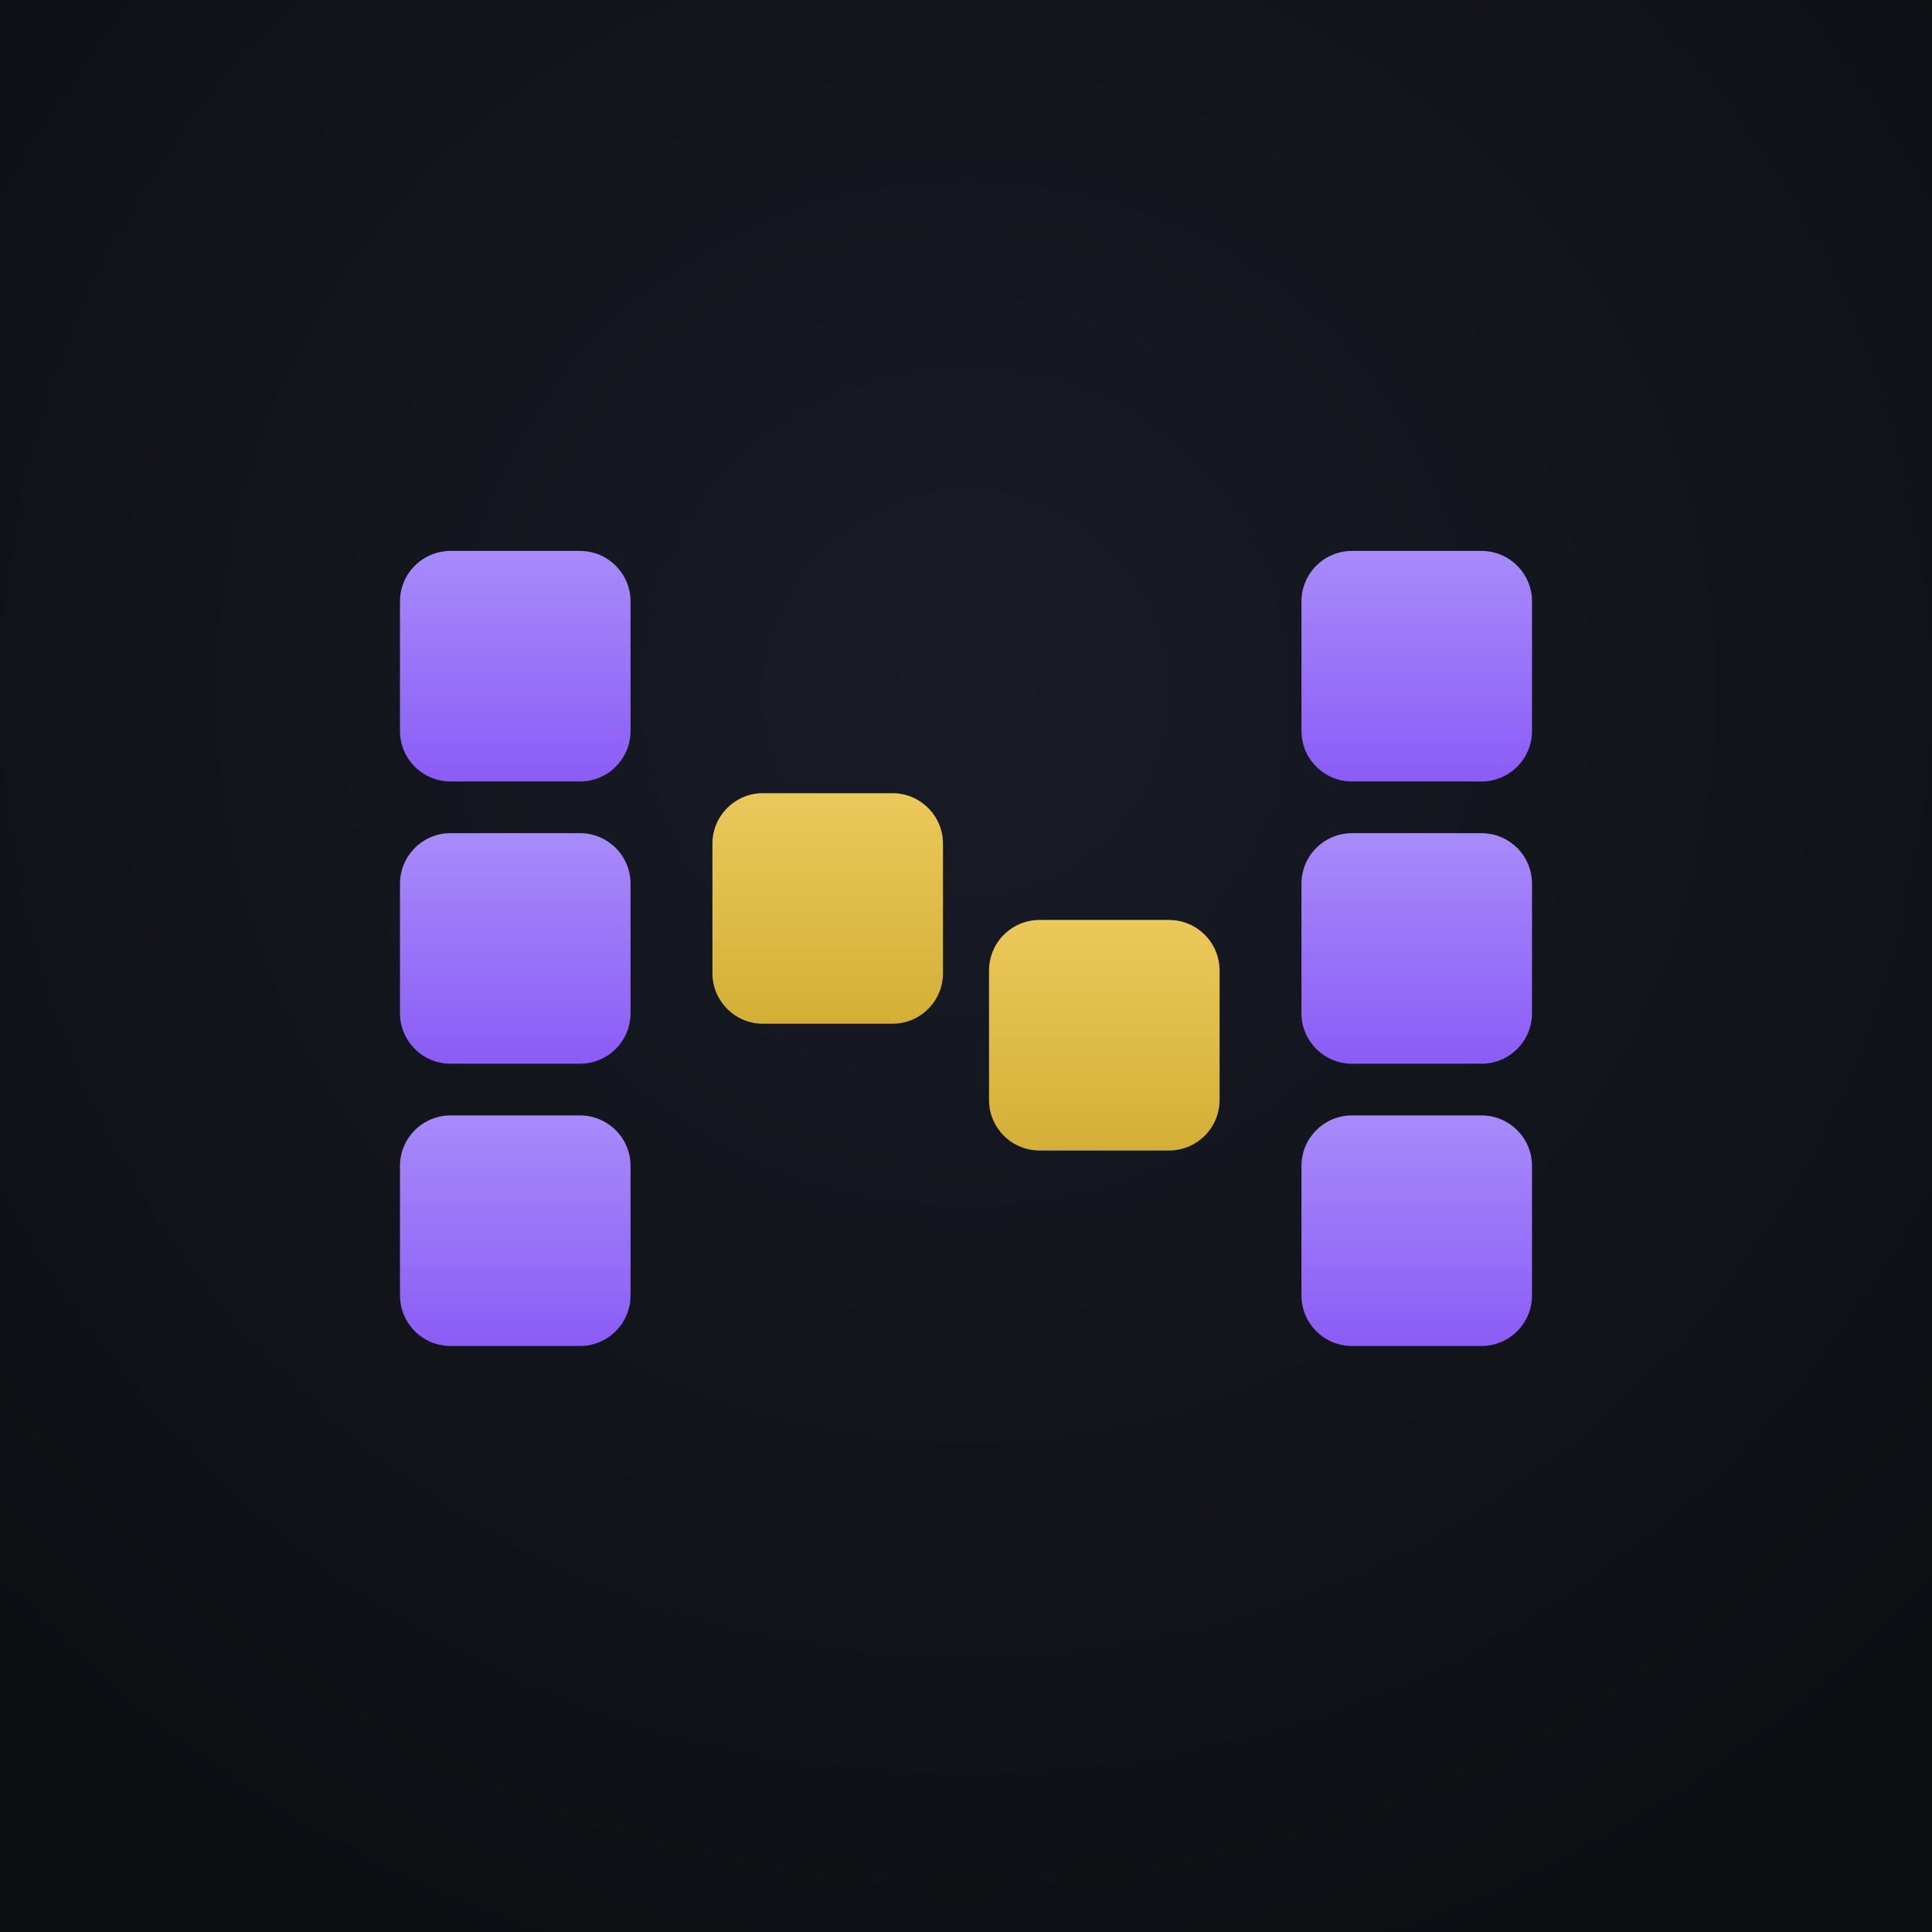
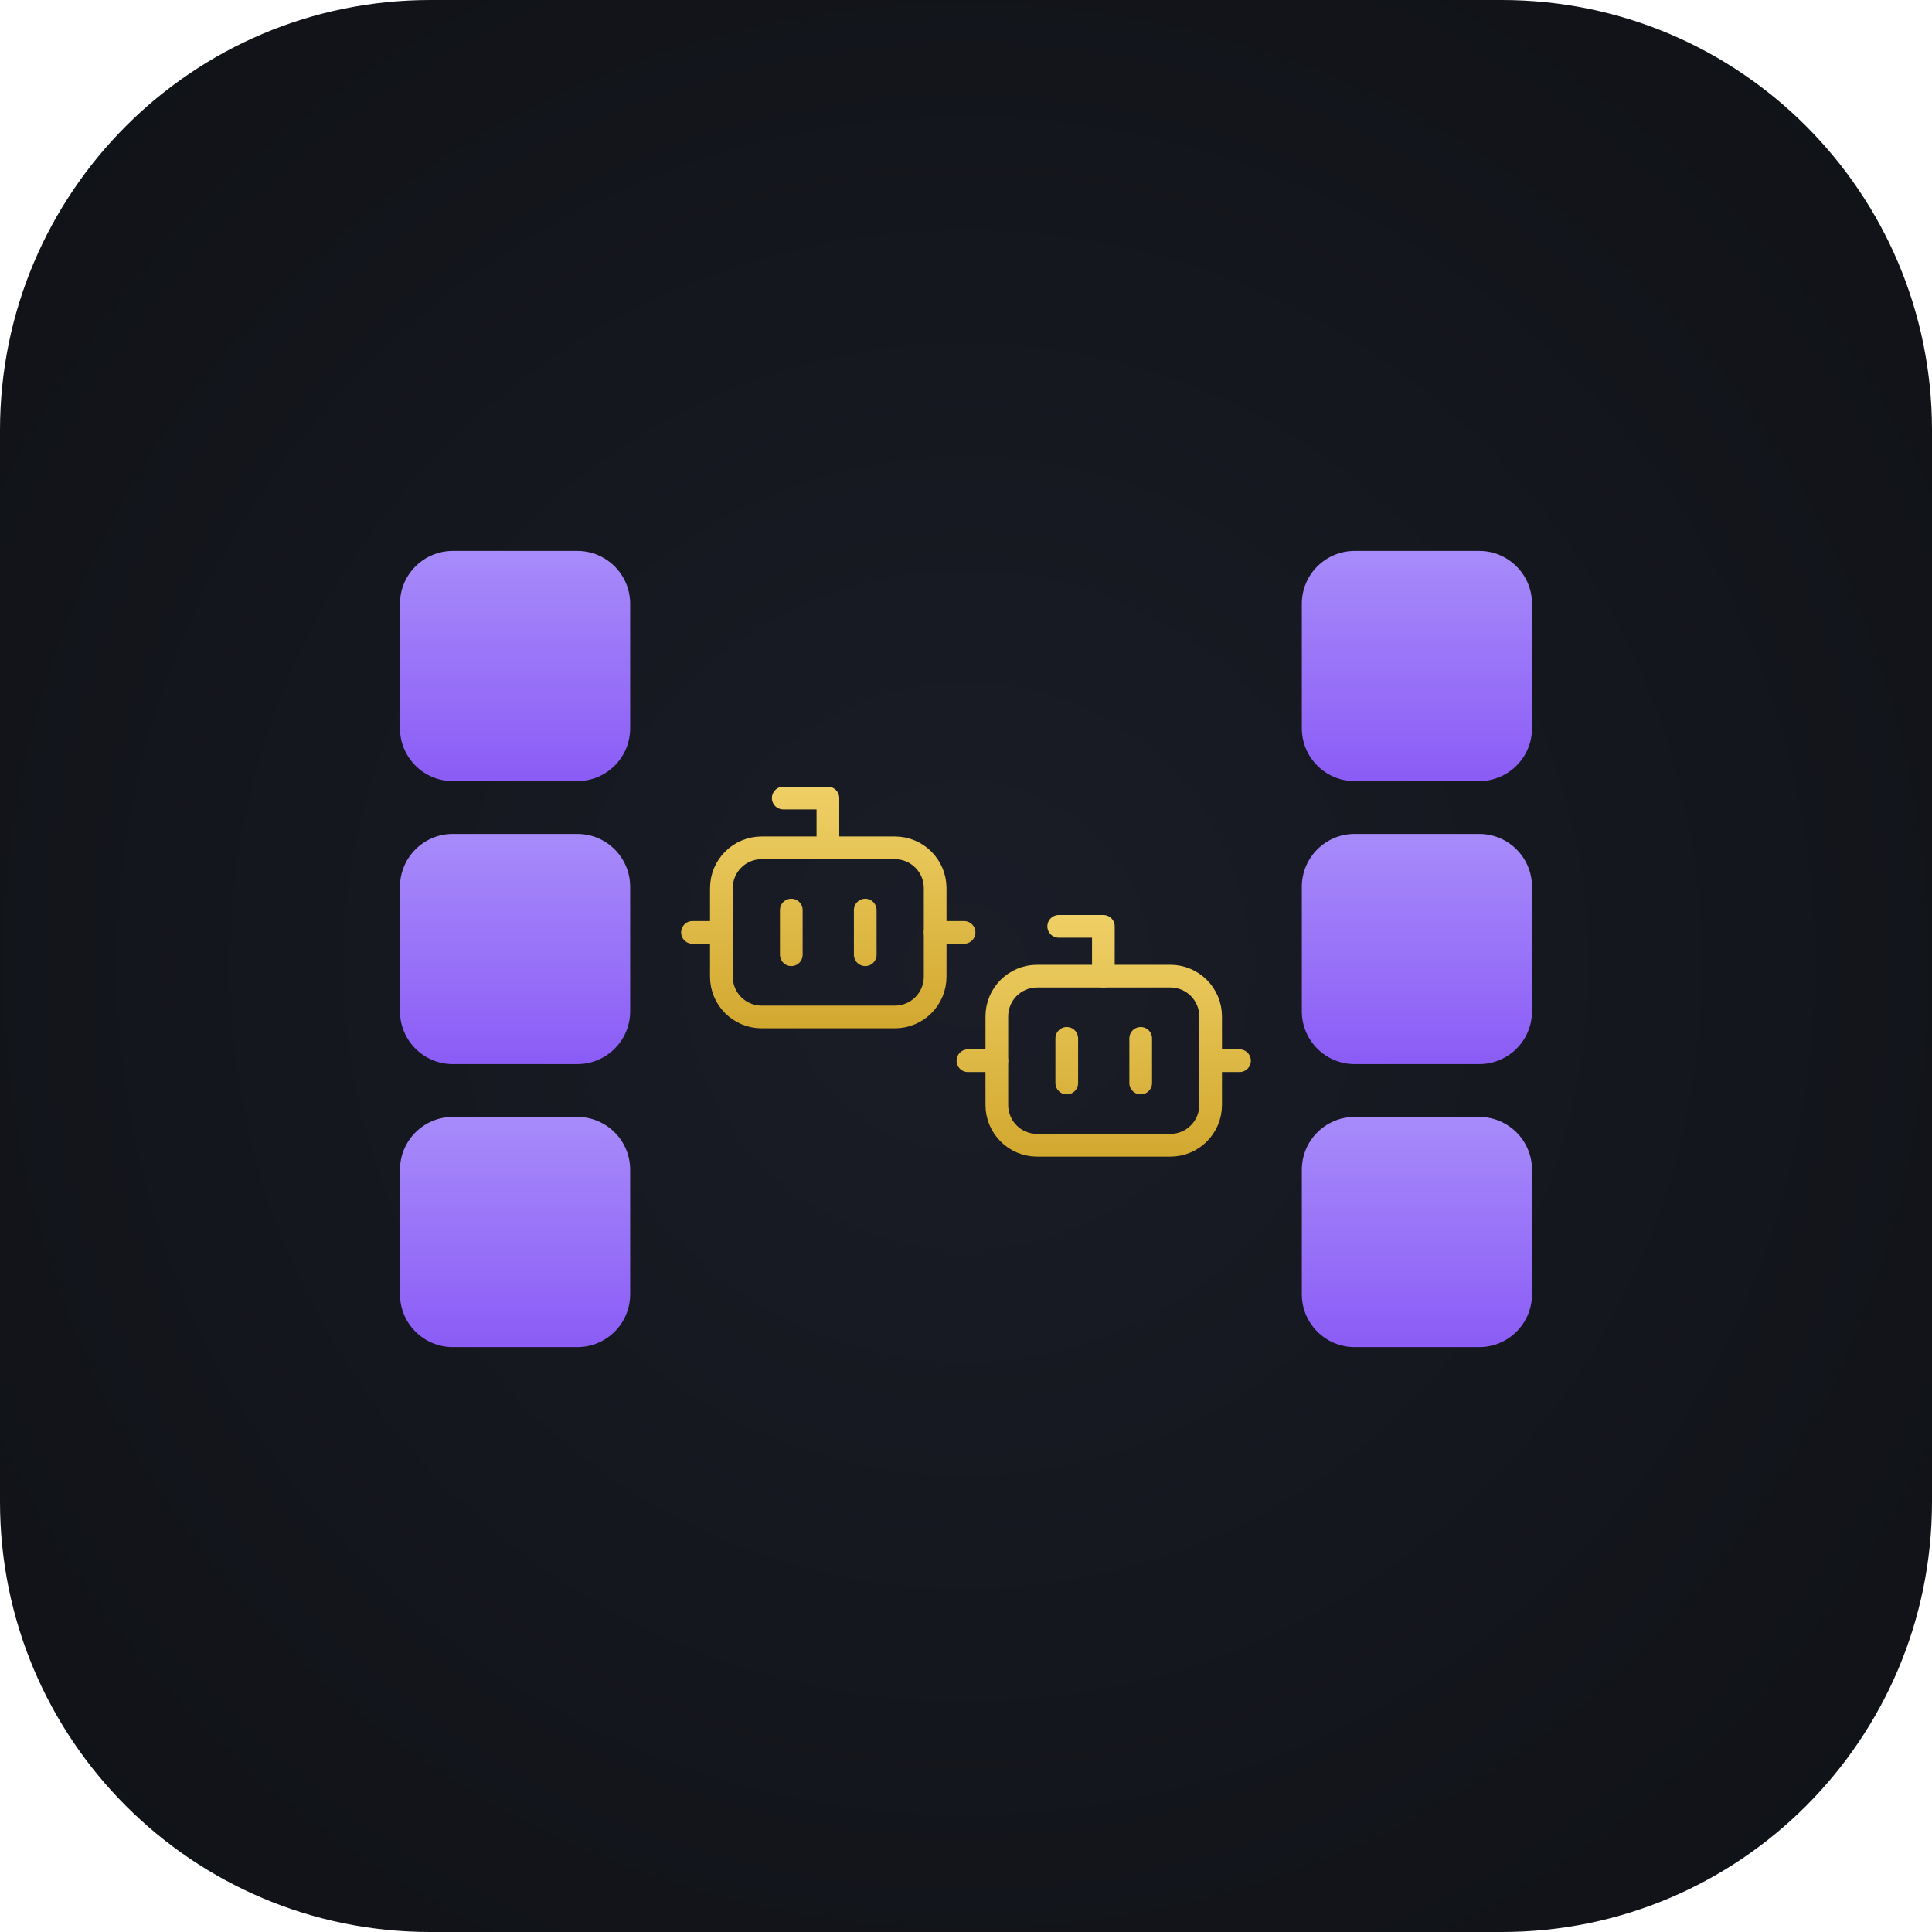
- <svg xmlns="http://www.w3.org/2000/svg" viewBox="0 0 512 512" width="512" height="512">
+ <svg xmlns="http://www.w3.org/2000/svg" viewBox="0 0 512 512" width="180" height="180">
  <defs>
-     <linearGradient id="gV" x1="0" y1="0" x2="0" y2="1">
+     <linearGradient id="gold" gradientUnits="userSpaceOnUse" x1="0" y1="47" x2="0" y2="707">
+       <stop offset="0%" stop-color="#EFD066" />
+       <stop offset="100%" stop-color="#D2A82F" />
+     </linearGradient>
+     <linearGradient id="violet" x1="0" y1="0" x2="0" y2="1">
      <stop offset="0%" stop-color="#A78BFA" />
      <stop offset="100%" stop-color="#8B5CF6" />
    </linearGradient>
-     <linearGradient id="gG" x1="0" y1="0" x2="0" y2="1">
-       <stop offset="0%" stop-color="#EBC85A" />
-       <stop offset="100%" stop-color="#D4AF37" />
-     </linearGradient>
-     <radialGradient id="bgG" cx="50%" cy="36%" r="70%">
-       <stop offset="0%" stop-color="#181B26" />
-       <stop offset="100%" stop-color="#0E0F13" />
+     <radialGradient id="bg" cx="256" cy="256" r="360" gradientUnits="userSpaceOnUse">
+       <stop offset="0%" stop-color="#1A1D27" />
+       <stop offset="100%" stop-color="#0F1115" />
    </radialGradient>
  </defs>
-   <rect width="512" height="512" fill="url(#bgG)" />
-   <rect x="106.0" y="146.0" width="61.1" height="61.1" rx="13.4" fill="url(#gV)" />
-   <rect x="106.0" y="220.8" width="61.1" height="61.1" rx="13.4" fill="url(#gV)" />
-   <rect x="106.0" y="295.6" width="61.1" height="61.1" rx="13.4" fill="url(#gV)" />
-   <rect x="344.9" y="146.0" width="61.1" height="61.1" rx="13.4" fill="url(#gV)" />
-   <rect x="344.9" y="220.8" width="61.1" height="61.1" rx="13.4" fill="url(#gV)" />
-   <rect x="344.9" y="295.6" width="61.1" height="61.1" rx="13.4" fill="url(#gV)" />
-   <rect x="188.8" y="210.2" width="61.1" height="61.1" rx="13.4" fill="url(#gG)" />
-   <rect x="262.1" y="243.8" width="61.1" height="61.1" rx="13.4" fill="url(#gG)" />
+   <rect width="512" height="512" rx="114" fill="url(#bg)" />
+   <rect x="106" y="146" width="61" height="61" rx="14" fill="url(#violet)" />
+   <rect x="106" y="221" width="61" height="61" rx="14" fill="url(#violet)" />
+   <rect x="106" y="296" width="61" height="61" rx="14" fill="url(#violet)" />
+   <rect x="345" y="146" width="61" height="61" rx="14" fill="url(#violet)" />
+   <rect x="345" y="221" width="61" height="61" rx="14" fill="url(#violet)" />
+   <rect x="345" y="296" width="61" height="61" rx="14" fill="url(#violet)" />
+   <g transform="translate(219.5,240.5) scale(0.09701) translate(-445,-377)" fill="none" stroke="url(#gold)" stroke-width="62" stroke-linecap="round" stroke-linejoin="round">
+     <rect x="153" y="214" width="584" height="462" rx="110" />
+     <line x1="344" y1="384" x2="344" y2="506" />
+     <line x1="546" y1="384" x2="546" y2="506" />
+     <line x1="74" y1="445" x2="153" y2="445" />
+     <line x1="737" y1="445" x2="816" y2="445" />
+     <path d="M322 78H444V214" />
+   </g>
+   <g transform="translate(292.5,274.5) scale(0.09701) translate(-445,-377)" fill="none" stroke="url(#gold)" stroke-width="62" stroke-linecap="round" stroke-linejoin="round">
+     <rect x="153" y="214" width="584" height="462" rx="110" />
+     <line x1="344" y1="384" x2="344" y2="506" />
+     <line x1="546" y1="384" x2="546" y2="506" />
+     <line x1="74" y1="445" x2="153" y2="445" />
+     <line x1="737" y1="445" x2="816" y2="445" />
+     <path d="M322 78H444V214" />
+   </g>
</svg>
